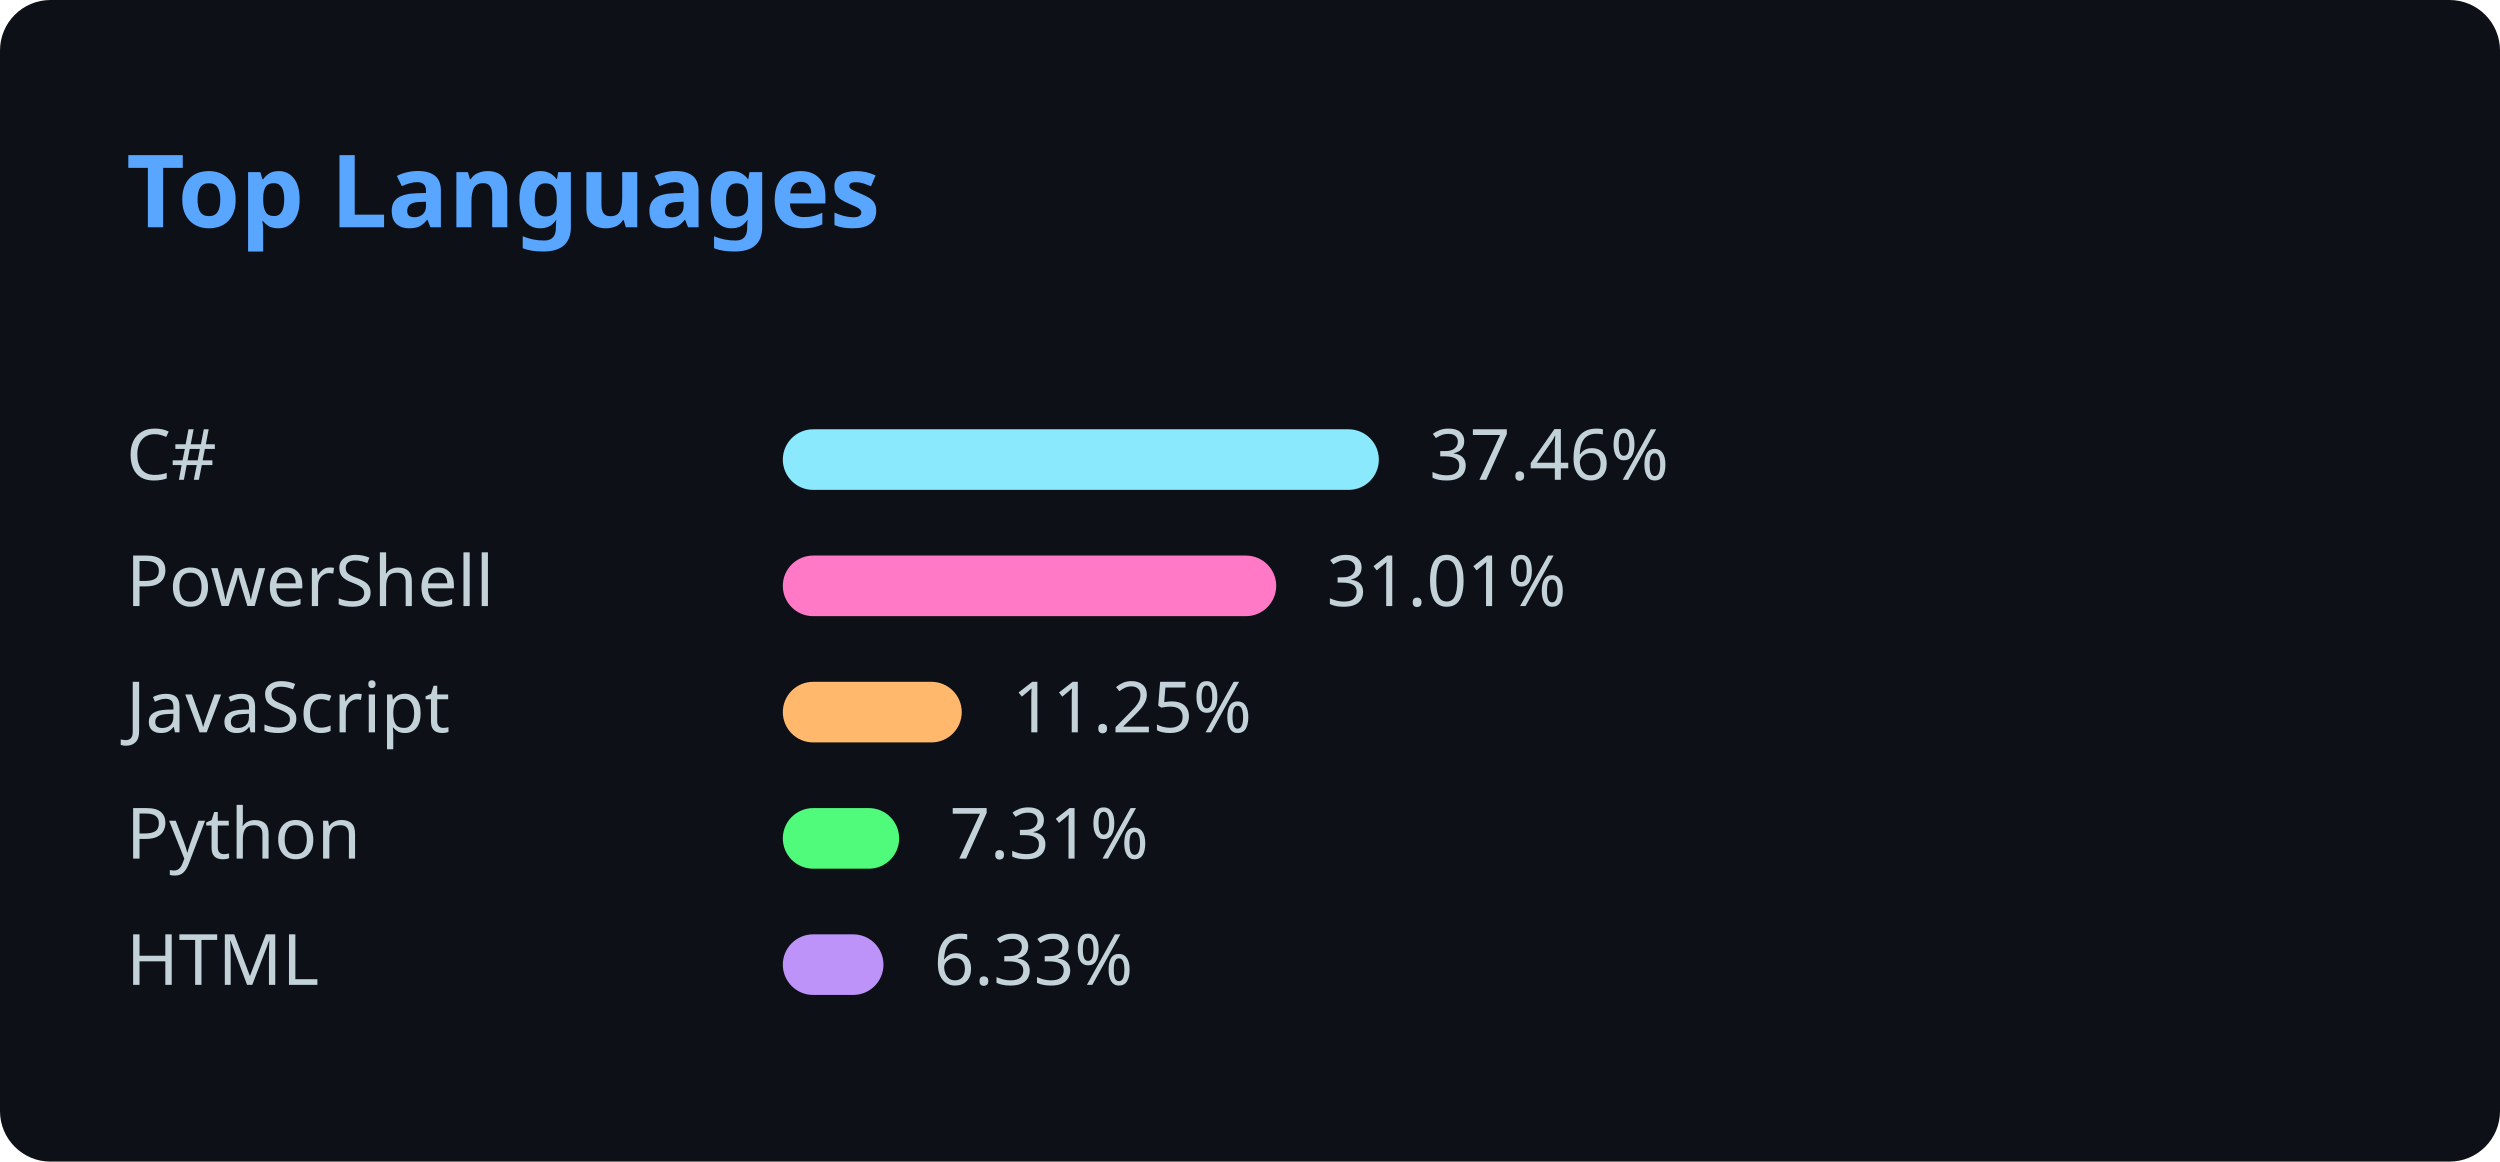
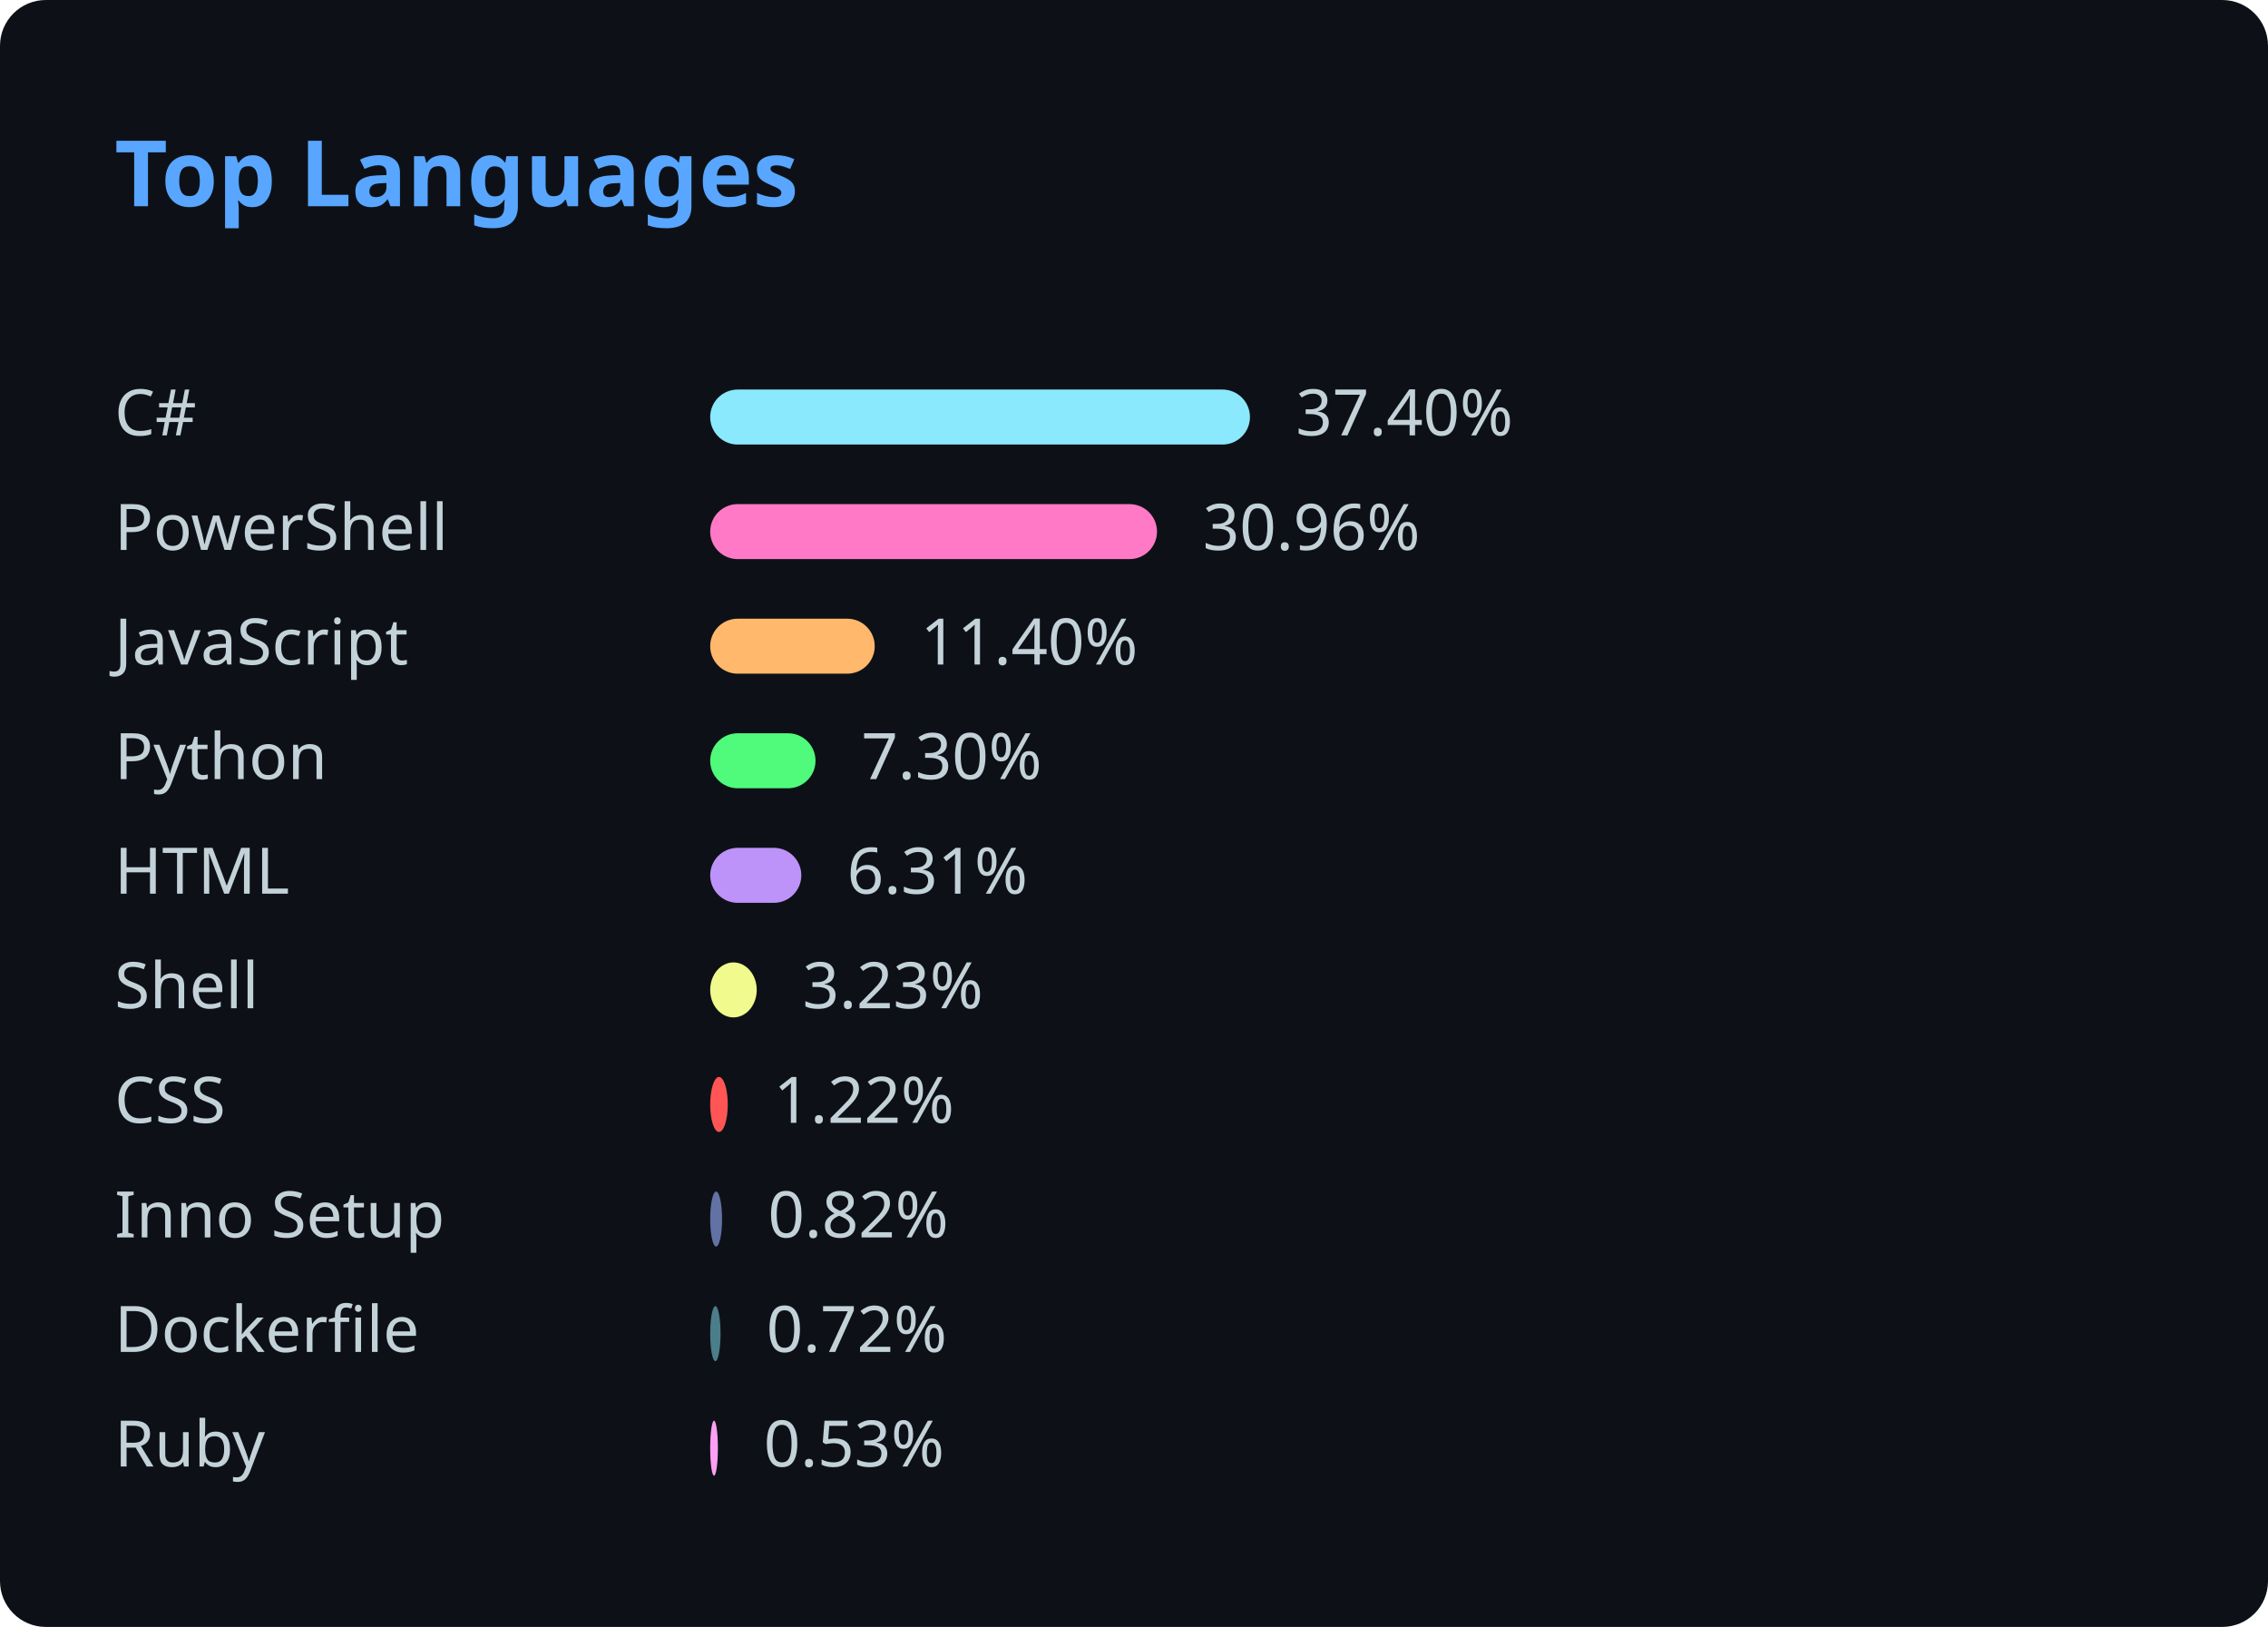
- <svg xmlns="http://www.w3.org/2000/svg" width="495" height="230" viewBox="0 0 495 230">
-   <rect width="495" height="230" fill="#0D1117" rx="10" ry="10" />
+ <svg xmlns="http://www.w3.org/2000/svg" width="495" height="355" viewBox="0 0 495 355">
+   <rect width="495" height="355" fill="#0D1117" rx="10" ry="10" />
  <text x="25" y="45" font-family="Segoe UI,Tahoma,Geneva,Verdana,sans-serif" font-size="20" font-weight="bold" fill="#58A6FF">Top Languages</text>
  <g>
    <text x="25" y="95" font-family="Segoe UI,Tahoma,Geneva,Verdana,sans-serif" font-size="14" fill="#C3D1D9">C#</text>
-     <rect x="155" y="85" width="118.012" height="12" fill="#8be9fd" rx="6" ry="6" />
-     <text x="283.012" y="95" font-family="Segoe UI,Tahoma,Geneva,Verdana,sans-serif" font-size="14" fill="#C3D1D9">37.46%</text>
+     <rect x="155" y="85" width="117.807" height="12" fill="#8be9fd" rx="6" ry="6" />
+     <text x="282.807" y="95" font-family="Segoe UI,Tahoma,Geneva,Verdana,sans-serif" font-size="14" fill="#C3D1D9">37.40%</text>
    <text x="25" y="120" font-family="Segoe UI,Tahoma,Geneva,Verdana,sans-serif" font-size="14" fill="#C3D1D9">PowerShell</text>
-     <rect x="155" y="110" width="97.69" height="12" fill="#ff79c6" rx="6" ry="6" />
-     <text x="262.69" y="120" font-family="Segoe UI,Tahoma,Geneva,Verdana,sans-serif" font-size="14" fill="#C3D1D9">31.01%</text>
+     <rect x="155" y="110" width="97.521" height="12" fill="#ff79c6" rx="6" ry="6" />
+     <text x="262.521" y="120" font-family="Segoe UI,Tahoma,Geneva,Verdana,sans-serif" font-size="14" fill="#C3D1D9">30.96%</text>
    <text x="25" y="145" font-family="Segoe UI,Tahoma,Geneva,Verdana,sans-serif" font-size="14" fill="#C3D1D9">JavaScript</text>
-     <rect x="155" y="135" width="35.428" height="12" fill="#ffb86c" rx="6" ry="6" />
-     <text x="200.428" y="145" font-family="Segoe UI,Tahoma,Geneva,Verdana,sans-serif" font-size="14" fill="#C3D1D9">11.25%</text>
+     <rect x="155" y="135" width="35.913" height="12" fill="#ffb86c" rx="6" ry="6" />
+     <text x="200.913" y="145" font-family="Segoe UI,Tahoma,Geneva,Verdana,sans-serif" font-size="14" fill="#C3D1D9">11.40%</text>
    <text x="25" y="170" font-family="Segoe UI,Tahoma,Geneva,Verdana,sans-serif" font-size="14" fill="#C3D1D9">Python</text>
-     <rect x="155" y="160" width="23.03" height="12" fill="#50fa7b" rx="6" ry="6" />
-     <text x="188.03" y="170" font-family="Segoe UI,Tahoma,Geneva,Verdana,sans-serif" font-size="14" fill="#C3D1D9">7.31%</text>
+     <rect x="155" y="160" width="22.99" height="12" fill="#50fa7b" rx="6" ry="6" />
+     <text x="187.99" y="170" font-family="Segoe UI,Tahoma,Geneva,Verdana,sans-serif" font-size="14" fill="#C3D1D9">7.30%</text>
    <text x="25" y="195" font-family="Segoe UI,Tahoma,Geneva,Verdana,sans-serif" font-size="14" fill="#C3D1D9">HTML</text>
-     <rect x="155" y="185" width="19.926" height="12" fill="#bd93f9" rx="6" ry="6" />
-     <text x="184.926" y="195" font-family="Segoe UI,Tahoma,Geneva,Verdana,sans-serif" font-size="14" fill="#C3D1D9">6.33%</text>
+     <rect x="155" y="185" width="19.891" height="12" fill="#bd93f9" rx="6" ry="6" />
+     <text x="184.891" y="195" font-family="Segoe UI,Tahoma,Geneva,Verdana,sans-serif" font-size="14" fill="#C3D1D9">6.31%</text>
+     <text x="25" y="220" font-family="Segoe UI,Tahoma,Geneva,Verdana,sans-serif" font-size="14" fill="#C3D1D9">Shell</text>
+     <rect x="155" y="210" width="10.16" height="12" fill="#f1fa8c" rx="6" ry="6" />
+     <text x="175.16" y="220" font-family="Segoe UI,Tahoma,Geneva,Verdana,sans-serif" font-size="14" fill="#C3D1D9">3.23%</text>
+     <text x="25" y="245" font-family="Segoe UI,Tahoma,Geneva,Verdana,sans-serif" font-size="14" fill="#C3D1D9">CSS</text>
+     <rect x="155" y="235" width="3.841" height="12" fill="#ff5555" rx="6" ry="6" />
+     <text x="168.841" y="245" font-family="Segoe UI,Tahoma,Geneva,Verdana,sans-serif" font-size="14" fill="#C3D1D9">1.22%</text>
+     <text x="25" y="270" font-family="Segoe UI,Tahoma,Geneva,Verdana,sans-serif" font-size="14" fill="#C3D1D9">Inno Setup</text>
+     <rect x="155" y="260" width="2.596" height="12" fill="#6272a4" rx="6" ry="6" />
+     <text x="167.596" y="270" font-family="Segoe UI,Tahoma,Geneva,Verdana,sans-serif" font-size="14" fill="#C3D1D9">0.82%</text>
+     <text x="25" y="295" font-family="Segoe UI,Tahoma,Geneva,Verdana,sans-serif" font-size="14" fill="#C3D1D9">Dockerfile</text>
+     <rect x="155" y="285" width="2.262" height="12" fill="#8be9fd80" rx="6" ry="6" />
+     <text x="167.262" y="295" font-family="Segoe UI,Tahoma,Geneva,Verdana,sans-serif" font-size="14" fill="#C3D1D9">0.72%</text>
+     <text x="25" y="320" font-family="Segoe UI,Tahoma,Geneva,Verdana,sans-serif" font-size="14" fill="#C3D1D9">Ruby</text>
+     <rect x="155" y="310" width="1.682" height="12" fill="#ff9ff3" rx="6" ry="6" />
+     <text x="166.682" y="320" font-family="Segoe UI,Tahoma,Geneva,Verdana,sans-serif" font-size="14" fill="#C3D1D9">0.53%</text>
  </g>
</svg>
